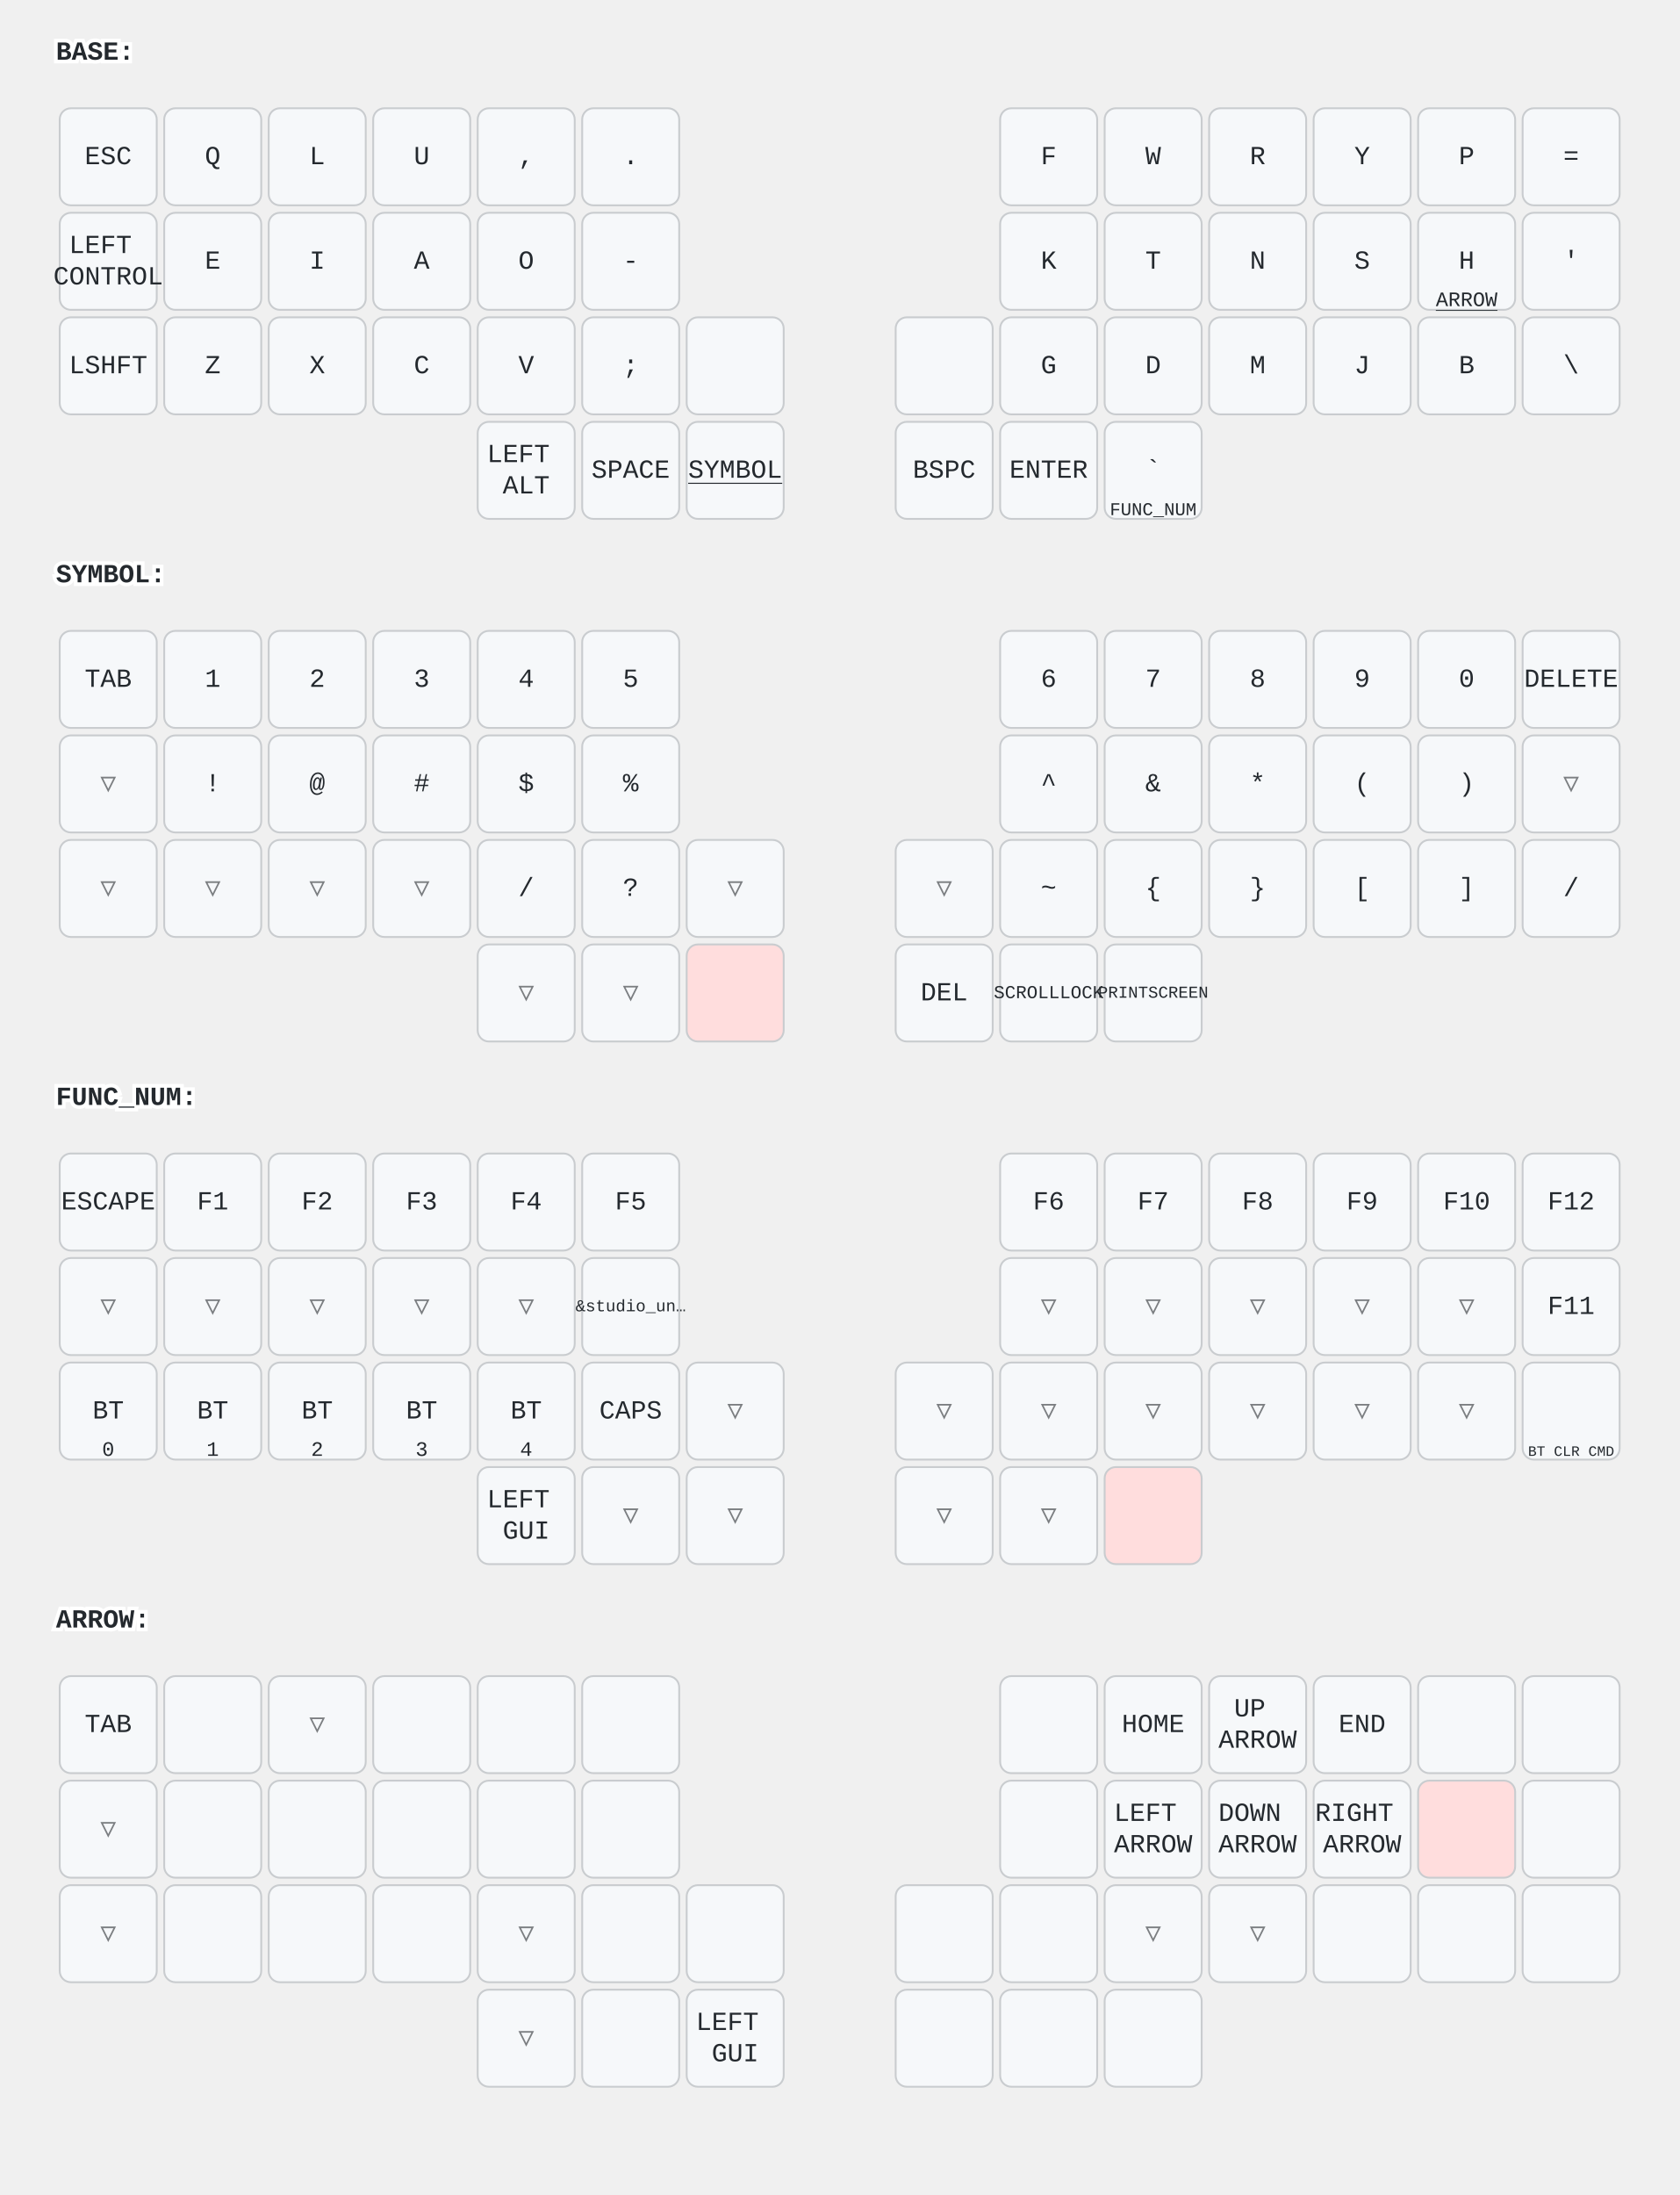
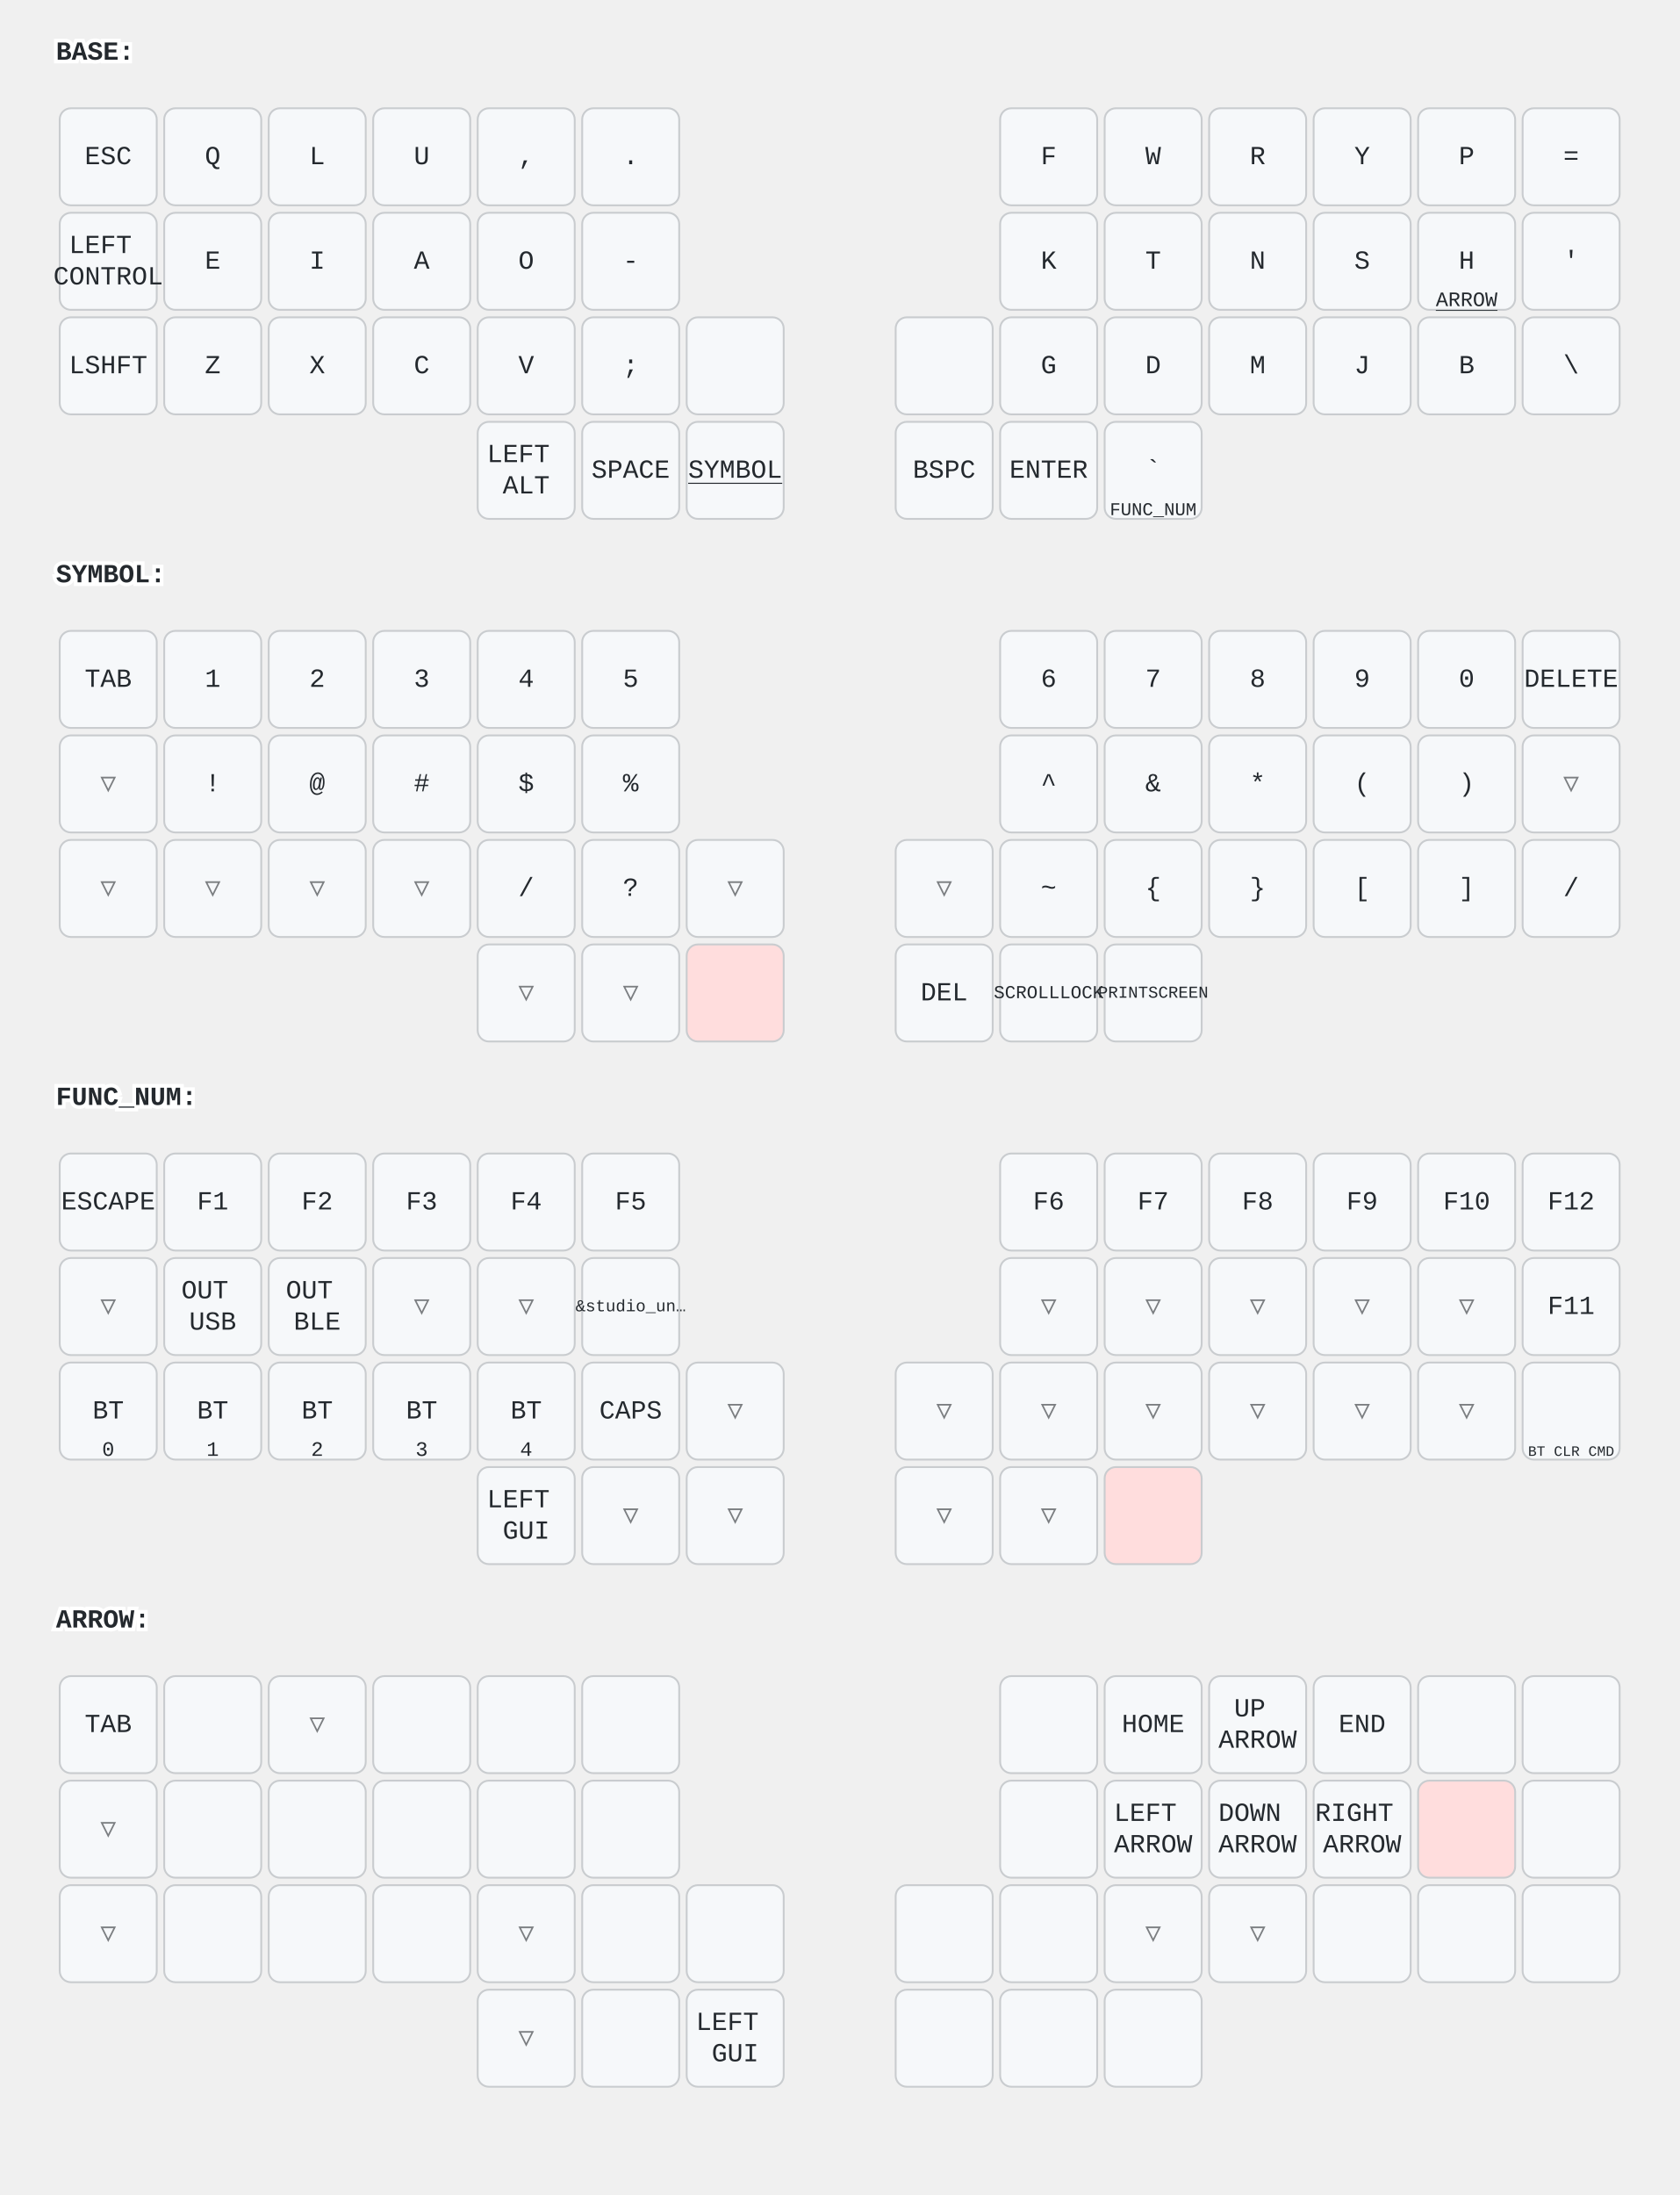
<svg xmlns="http://www.w3.org/2000/svg" width="900" height="1176" viewBox="0 0 900 1176" class="keymap">
  <style>/* inherit to force styles through use tags */
svg path {
    fill: inherit;
}

/* font and background color specifications */
svg.keymap {
    font-family: SFMono-Regular,Consolas,Liberation Mono,Menlo,monospace;
    font-size: 14px;
    font-kerning: normal;
    text-rendering: optimizeLegibility;
    fill: #24292e;
}

/* default key styling */
rect.key {
    fill: #f6f8fa;
}

rect.key, rect.combo {
    stroke: #c9cccf;
    stroke-width: 1;
}

/* default key side styling, only used is draw_key_sides is set */
rect.side {
    filter: brightness(90%);
}

/* color accent for combo boxes */
rect.combo, rect.combo-separate {
    fill: #cdf;
}

/* color accent for held keys */
rect.held, rect.combo.held {
    fill: #fdd;
}

/* color accent for ghost (optional) keys */
rect.ghost, rect.combo.ghost {
    stroke-dasharray: 4, 4;
    stroke-width: 2;
}

text {
    text-anchor: middle;
    dominant-baseline: middle;
}

/* styling for layer labels */
text.label {
    font-weight: bold;
    text-anchor: start;
    stroke: white;
    stroke-width: 4;
    paint-order: stroke;
}

/* styling for optional footer */
text.footer {
    text-anchor: end;
    dominant-baseline: auto;
    stroke: white;
    stroke-width: 4;
    paint-order: stroke;
}

/* styling for combo tap, and key non-tap label text */
text.combo, text.hold, text.shifted, text.left, text.right, text.tl, text.tr, text.bl, text.br {
    font-size: 11px;
}

text.hold, text.bl, text.br {
    text-anchor: middle;
    dominant-baseline: auto;
}

text.shifted, text.tl, text.tr {
    text-anchor: middle;
    dominant-baseline: hanging;
}

text.left, text.tl, text.bl {
    text-anchor: start;
}

text.right, text.tr, text.br {
    text-anchor: end;
}

text.layer-activator {
    text-decoration: underline;
}

/* styling for hold/shifted label text in combo box */
text.combo.hold, text.combo.shifted, text.combo.left, text.combo.right {
    font-size: 8px;
}

/* lighter symbol for transparent keys */
text.trans {
    fill: #7b7e81;
}

/* styling for combo dendrons */
path.combo {
    stroke-width: 1;
    stroke: gray;
    fill: none;
}

/* Start Tabler Icons Cleanup */
/* cannot use height/width with glyphs */
.icon-tabler &gt; path {
    fill: inherit;
    stroke: inherit;
    stroke-width: 2;
}
/* hide tabler's default box */
.icon-tabler &gt; path[stroke="none"][fill="none"] {
    visibility: hidden;
}
/* End Tabler Icons Cleanup */
</style>
  <g transform="translate(30, 0)" class="layer-BASE">
    <text x="0" y="28" class="label" id="BASE">BASE:</text>
    <g transform="translate(0, 56)">
      <g transform="translate(28, 28)" class="key keypos-0">
        <rect rx="6" ry="6" x="-26" y="-26" width="52" height="52" class="key" />
        <text x="0" y="0" class="key tap">ESC</text>
      </g>
      <g transform="translate(84, 28)" class="key keypos-1">
        <rect rx="6" ry="6" x="-26" y="-26" width="52" height="52" class="key" />
        <text x="0" y="0" class="key tap">Q</text>
      </g>
      <g transform="translate(140, 28)" class="key keypos-2">
        <rect rx="6" ry="6" x="-26" y="-26" width="52" height="52" class="key" />
        <text x="0" y="0" class="key tap">L</text>
      </g>
      <g transform="translate(196, 28)" class="key keypos-3">
        <rect rx="6" ry="6" x="-26" y="-26" width="52" height="52" class="key" />
        <text x="0" y="0" class="key tap">U</text>
      </g>
      <g transform="translate(252, 28)" class="key keypos-4">
        <rect rx="6" ry="6" x="-26" y="-26" width="52" height="52" class="key" />
        <text x="0" y="0" class="key tap">,</text>
      </g>
      <g transform="translate(308, 28)" class="key keypos-5">
        <rect rx="6" ry="6" x="-26" y="-26" width="52" height="52" class="key" />
        <text x="0" y="0" class="key tap">.</text>
      </g>
      <g transform="translate(532, 28)" class="key keypos-6">
        <rect rx="6" ry="6" x="-26" y="-26" width="52" height="52" class="key" />
        <text x="0" y="0" class="key tap">F</text>
      </g>
      <g transform="translate(588, 28)" class="key keypos-7">
        <rect rx="6" ry="6" x="-26" y="-26" width="52" height="52" class="key" />
        <text x="0" y="0" class="key tap">W</text>
      </g>
      <g transform="translate(644, 28)" class="key keypos-8">
        <rect rx="6" ry="6" x="-26" y="-26" width="52" height="52" class="key" />
        <text x="0" y="0" class="key tap">R</text>
      </g>
      <g transform="translate(700, 28)" class="key keypos-9">
        <rect rx="6" ry="6" x="-26" y="-26" width="52" height="52" class="key" />
        <text x="0" y="0" class="key tap">Y</text>
      </g>
      <g transform="translate(756, 28)" class="key keypos-10">
        <rect rx="6" ry="6" x="-26" y="-26" width="52" height="52" class="key" />
        <text x="0" y="0" class="key tap">P</text>
      </g>
      <g transform="translate(812, 28)" class="key keypos-11">
        <rect rx="6" ry="6" x="-26" y="-26" width="52" height="52" class="key" />
        <text x="0" y="0" class="key tap">=</text>
      </g>
      <g transform="translate(28, 84)" class="key keypos-12">
        <rect rx="6" ry="6" x="-26" y="-26" width="52" height="52" class="key" />
        <text x="0" y="0" class="key tap">
          <tspan x="0" dy="-0.6em">LEFT</tspan>
          <tspan x="0" dy="1.2em">CONTROL</tspan>
        </text>
      </g>
      <g transform="translate(84, 84)" class="key keypos-13">
        <rect rx="6" ry="6" x="-26" y="-26" width="52" height="52" class="key" />
        <text x="0" y="0" class="key tap">E</text>
      </g>
      <g transform="translate(140, 84)" class="key keypos-14">
        <rect rx="6" ry="6" x="-26" y="-26" width="52" height="52" class="key" />
        <text x="0" y="0" class="key tap">I</text>
      </g>
      <g transform="translate(196, 84)" class="key keypos-15">
        <rect rx="6" ry="6" x="-26" y="-26" width="52" height="52" class="key" />
        <text x="0" y="0" class="key tap">A</text>
      </g>
      <g transform="translate(252, 84)" class="key keypos-16">
        <rect rx="6" ry="6" x="-26" y="-26" width="52" height="52" class="key" />
        <text x="0" y="0" class="key tap">O</text>
      </g>
      <g transform="translate(308, 84)" class="key keypos-17">
        <rect rx="6" ry="6" x="-26" y="-26" width="52" height="52" class="key" />
        <text x="0" y="0" class="key tap">-</text>
      </g>
      <g transform="translate(532, 84)" class="key keypos-18">
        <rect rx="6" ry="6" x="-26" y="-26" width="52" height="52" class="key" />
        <text x="0" y="0" class="key tap">K</text>
      </g>
      <g transform="translate(588, 84)" class="key keypos-19">
        <rect rx="6" ry="6" x="-26" y="-26" width="52" height="52" class="key" />
        <text x="0" y="0" class="key tap">T</text>
      </g>
      <g transform="translate(644, 84)" class="key keypos-20">
        <rect rx="6" ry="6" x="-26" y="-26" width="52" height="52" class="key" />
        <text x="0" y="0" class="key tap">N</text>
      </g>
      <g transform="translate(700, 84)" class="key keypos-21">
        <rect rx="6" ry="6" x="-26" y="-26" width="52" height="52" class="key" />
        <text x="0" y="0" class="key tap">S</text>
      </g>
      <g transform="translate(756, 84)" class="key keypos-22">
        <rect rx="6" ry="6" x="-26" y="-26" width="52" height="52" class="key" />
        <text x="0" y="0" class="key tap">H</text>
        <a href="#ARROW">
          <text x="0" y="24" class="key hold layer-activator">ARROW</text>
        </a>
      </g>
      <g transform="translate(812, 84)" class="key keypos-23">
        <rect rx="6" ry="6" x="-26" y="-26" width="52" height="52" class="key" />
        <text x="0" y="0" class="key tap">'</text>
      </g>
      <g transform="translate(28, 140)" class="key keypos-24">
        <rect rx="6" ry="6" x="-26" y="-26" width="52" height="52" class="key" />
        <text x="0" y="0" class="key tap">LSHFT</text>
      </g>
      <g transform="translate(84, 140)" class="key keypos-25">
        <rect rx="6" ry="6" x="-26" y="-26" width="52" height="52" class="key" />
        <text x="0" y="0" class="key tap">Z</text>
      </g>
      <g transform="translate(140, 140)" class="key keypos-26">
        <rect rx="6" ry="6" x="-26" y="-26" width="52" height="52" class="key" />
        <text x="0" y="0" class="key tap">X</text>
      </g>
      <g transform="translate(196, 140)" class="key keypos-27">
        <rect rx="6" ry="6" x="-26" y="-26" width="52" height="52" class="key" />
        <text x="0" y="0" class="key tap">C</text>
      </g>
      <g transform="translate(252, 140)" class="key keypos-28">
        <rect rx="6" ry="6" x="-26" y="-26" width="52" height="52" class="key" />
        <text x="0" y="0" class="key tap">V</text>
      </g>
      <g transform="translate(308, 140)" class="key keypos-29">
        <rect rx="6" ry="6" x="-26" y="-26" width="52" height="52" class="key" />
        <text x="0" y="0" class="key tap">;</text>
      </g>
      <g transform="translate(364, 140)" class="key keypos-30">
        <rect rx="6" ry="6" x="-26" y="-26" width="52" height="52" class="key" />
      </g>
      <g transform="translate(476, 140)" class="key keypos-31">
        <rect rx="6" ry="6" x="-26" y="-26" width="52" height="52" class="key" />
      </g>
      <g transform="translate(532, 140)" class="key keypos-32">
        <rect rx="6" ry="6" x="-26" y="-26" width="52" height="52" class="key" />
        <text x="0" y="0" class="key tap">G</text>
      </g>
      <g transform="translate(588, 140)" class="key keypos-33">
        <rect rx="6" ry="6" x="-26" y="-26" width="52" height="52" class="key" />
        <text x="0" y="0" class="key tap">D</text>
      </g>
      <g transform="translate(644, 140)" class="key keypos-34">
        <rect rx="6" ry="6" x="-26" y="-26" width="52" height="52" class="key" />
        <text x="0" y="0" class="key tap">M</text>
      </g>
      <g transform="translate(700, 140)" class="key keypos-35">
        <rect rx="6" ry="6" x="-26" y="-26" width="52" height="52" class="key" />
        <text x="0" y="0" class="key tap">J</text>
      </g>
      <g transform="translate(756, 140)" class="key keypos-36">
        <rect rx="6" ry="6" x="-26" y="-26" width="52" height="52" class="key" />
        <text x="0" y="0" class="key tap">B</text>
      </g>
      <g transform="translate(812, 140)" class="key keypos-37">
        <rect rx="6" ry="6" x="-26" y="-26" width="52" height="52" class="key" />
        <text x="0" y="0" class="key tap">\</text>
      </g>
      <g transform="translate(252, 196)" class="key keypos-38">
        <rect rx="6" ry="6" x="-26" y="-26" width="52" height="52" class="key" />
        <text x="0" y="0" class="key tap">
          <tspan x="0" dy="-0.6em">LEFT</tspan>
          <tspan x="0" dy="1.2em">ALT</tspan>
        </text>
      </g>
      <g transform="translate(308, 196)" class="key keypos-39">
        <rect rx="6" ry="6" x="-26" y="-26" width="52" height="52" class="key" />
        <text x="0" y="0" class="key tap">SPACE</text>
      </g>
      <g transform="translate(364, 196)" class="key keypos-40">
        <rect rx="6" ry="6" x="-26" y="-26" width="52" height="52" class="key" />
        <a href="#SYMBOL">
          <text x="0" y="0" class="key tap layer-activator">SYMBOL</text>
        </a>
      </g>
      <g transform="translate(476, 196)" class="key keypos-41">
        <rect rx="6" ry="6" x="-26" y="-26" width="52" height="52" class="key" />
        <text x="0" y="0" class="key tap">BSPC</text>
      </g>
      <g transform="translate(532, 196)" class="key keypos-42">
        <rect rx="6" ry="6" x="-26" y="-26" width="52" height="52" class="key" />
        <text x="0" y="0" class="key tap">ENTER</text>
      </g>
      <g transform="translate(588, 196)" class="key keypos-43">
        <rect rx="6" ry="6" x="-26" y="-26" width="52" height="52" class="key" />
        <text x="0" y="0" class="key tap">`</text>
        <a href="#FUNC_NUM">
          <text x="0" y="24" class="key hold layer-activator">
            <tspan style="font-size: 88%">FUNC_NUM</tspan>
          </text>
        </a>
      </g>
    </g>
  </g>
  <g transform="translate(30, 280)" class="layer-SYMBOL">
    <text x="0" y="28" class="label" id="SYMBOL">SYMBOL:</text>
    <g transform="translate(0, 56)">
      <g transform="translate(28, 28)" class="key keypos-0">
        <rect rx="6" ry="6" x="-26" y="-26" width="52" height="52" class="key" />
        <text x="0" y="0" class="key tap">TAB</text>
      </g>
      <g transform="translate(84, 28)" class="key keypos-1">
        <rect rx="6" ry="6" x="-26" y="-26" width="52" height="52" class="key" />
        <text x="0" y="0" class="key tap">1</text>
      </g>
      <g transform="translate(140, 28)" class="key keypos-2">
        <rect rx="6" ry="6" x="-26" y="-26" width="52" height="52" class="key" />
        <text x="0" y="0" class="key tap">2</text>
      </g>
      <g transform="translate(196, 28)" class="key keypos-3">
        <rect rx="6" ry="6" x="-26" y="-26" width="52" height="52" class="key" />
        <text x="0" y="0" class="key tap">3</text>
      </g>
      <g transform="translate(252, 28)" class="key keypos-4">
        <rect rx="6" ry="6" x="-26" y="-26" width="52" height="52" class="key" />
        <text x="0" y="0" class="key tap">4</text>
      </g>
      <g transform="translate(308, 28)" class="key keypos-5">
        <rect rx="6" ry="6" x="-26" y="-26" width="52" height="52" class="key" />
        <text x="0" y="0" class="key tap">5</text>
      </g>
      <g transform="translate(532, 28)" class="key keypos-6">
        <rect rx="6" ry="6" x="-26" y="-26" width="52" height="52" class="key" />
        <text x="0" y="0" class="key tap">6</text>
      </g>
      <g transform="translate(588, 28)" class="key keypos-7">
        <rect rx="6" ry="6" x="-26" y="-26" width="52" height="52" class="key" />
        <text x="0" y="0" class="key tap">7</text>
      </g>
      <g transform="translate(644, 28)" class="key keypos-8">
        <rect rx="6" ry="6" x="-26" y="-26" width="52" height="52" class="key" />
        <text x="0" y="0" class="key tap">8</text>
      </g>
      <g transform="translate(700, 28)" class="key keypos-9">
        <rect rx="6" ry="6" x="-26" y="-26" width="52" height="52" class="key" />
        <text x="0" y="0" class="key tap">9</text>
      </g>
      <g transform="translate(756, 28)" class="key keypos-10">
        <rect rx="6" ry="6" x="-26" y="-26" width="52" height="52" class="key" />
        <text x="0" y="0" class="key tap">0</text>
      </g>
      <g transform="translate(812, 28)" class="key keypos-11">
        <rect rx="6" ry="6" x="-26" y="-26" width="52" height="52" class="key" />
        <text x="0" y="0" class="key tap">DELETE</text>
      </g>
      <g transform="translate(28, 84)" class="key trans keypos-12">
        <rect rx="6" ry="6" x="-26" y="-26" width="52" height="52" class="key trans" />
        <text x="0" y="0" class="key trans tap">▽</text>
      </g>
      <g transform="translate(84, 84)" class="key keypos-13">
        <rect rx="6" ry="6" x="-26" y="-26" width="52" height="52" class="key" />
        <text x="0" y="0" class="key tap">!</text>
      </g>
      <g transform="translate(140, 84)" class="key keypos-14">
        <rect rx="6" ry="6" x="-26" y="-26" width="52" height="52" class="key" />
        <text x="0" y="0" class="key tap">@</text>
      </g>
      <g transform="translate(196, 84)" class="key keypos-15">
        <rect rx="6" ry="6" x="-26" y="-26" width="52" height="52" class="key" />
        <text x="0" y="0" class="key tap">#</text>
      </g>
      <g transform="translate(252, 84)" class="key keypos-16">
        <rect rx="6" ry="6" x="-26" y="-26" width="52" height="52" class="key" />
        <text x="0" y="0" class="key tap">$</text>
      </g>
      <g transform="translate(308, 84)" class="key keypos-17">
        <rect rx="6" ry="6" x="-26" y="-26" width="52" height="52" class="key" />
        <text x="0" y="0" class="key tap">%</text>
      </g>
      <g transform="translate(532, 84)" class="key keypos-18">
        <rect rx="6" ry="6" x="-26" y="-26" width="52" height="52" class="key" />
        <text x="0" y="0" class="key tap">^</text>
      </g>
      <g transform="translate(588, 84)" class="key keypos-19">
        <rect rx="6" ry="6" x="-26" y="-26" width="52" height="52" class="key" />
        <text x="0" y="0" class="key tap">&amp;</text>
      </g>
      <g transform="translate(644, 84)" class="key keypos-20">
        <rect rx="6" ry="6" x="-26" y="-26" width="52" height="52" class="key" />
        <text x="0" y="0" class="key tap">*</text>
      </g>
      <g transform="translate(700, 84)" class="key keypos-21">
        <rect rx="6" ry="6" x="-26" y="-26" width="52" height="52" class="key" />
        <text x="0" y="0" class="key tap">(</text>
      </g>
      <g transform="translate(756, 84)" class="key keypos-22">
        <rect rx="6" ry="6" x="-26" y="-26" width="52" height="52" class="key" />
        <text x="0" y="0" class="key tap">)</text>
      </g>
      <g transform="translate(812, 84)" class="key trans keypos-23">
        <rect rx="6" ry="6" x="-26" y="-26" width="52" height="52" class="key trans" />
        <text x="0" y="0" class="key trans tap">▽</text>
      </g>
      <g transform="translate(28, 140)" class="key trans keypos-24">
        <rect rx="6" ry="6" x="-26" y="-26" width="52" height="52" class="key trans" />
        <text x="0" y="0" class="key trans tap">▽</text>
      </g>
      <g transform="translate(84, 140)" class="key trans keypos-25">
        <rect rx="6" ry="6" x="-26" y="-26" width="52" height="52" class="key trans" />
        <text x="0" y="0" class="key trans tap">▽</text>
      </g>
      <g transform="translate(140, 140)" class="key trans keypos-26">
        <rect rx="6" ry="6" x="-26" y="-26" width="52" height="52" class="key trans" />
        <text x="0" y="0" class="key trans tap">▽</text>
      </g>
      <g transform="translate(196, 140)" class="key trans keypos-27">
        <rect rx="6" ry="6" x="-26" y="-26" width="52" height="52" class="key trans" />
        <text x="0" y="0" class="key trans tap">▽</text>
      </g>
      <g transform="translate(252, 140)" class="key keypos-28">
        <rect rx="6" ry="6" x="-26" y="-26" width="52" height="52" class="key" />
        <text x="0" y="0" class="key tap">/</text>
      </g>
      <g transform="translate(308, 140)" class="key keypos-29">
        <rect rx="6" ry="6" x="-26" y="-26" width="52" height="52" class="key" />
        <text x="0" y="0" class="key tap">?</text>
      </g>
      <g transform="translate(364, 140)" class="key trans keypos-30">
        <rect rx="6" ry="6" x="-26" y="-26" width="52" height="52" class="key trans" />
        <text x="0" y="0" class="key trans tap">▽</text>
      </g>
      <g transform="translate(476, 140)" class="key trans keypos-31">
        <rect rx="6" ry="6" x="-26" y="-26" width="52" height="52" class="key trans" />
        <text x="0" y="0" class="key trans tap">▽</text>
      </g>
      <g transform="translate(532, 140)" class="key keypos-32">
        <rect rx="6" ry="6" x="-26" y="-26" width="52" height="52" class="key" />
        <text x="0" y="0" class="key tap">~</text>
      </g>
      <g transform="translate(588, 140)" class="key keypos-33">
        <rect rx="6" ry="6" x="-26" y="-26" width="52" height="52" class="key" />
        <text x="0" y="0" class="key tap">{</text>
      </g>
      <g transform="translate(644, 140)" class="key keypos-34">
        <rect rx="6" ry="6" x="-26" y="-26" width="52" height="52" class="key" />
        <text x="0" y="0" class="key tap">}</text>
      </g>
      <g transform="translate(700, 140)" class="key keypos-35">
        <rect rx="6" ry="6" x="-26" y="-26" width="52" height="52" class="key" />
        <text x="0" y="0" class="key tap">[</text>
      </g>
      <g transform="translate(756, 140)" class="key keypos-36">
        <rect rx="6" ry="6" x="-26" y="-26" width="52" height="52" class="key" />
        <text x="0" y="0" class="key tap">]</text>
      </g>
      <g transform="translate(812, 140)" class="key keypos-37">
        <rect rx="6" ry="6" x="-26" y="-26" width="52" height="52" class="key" />
        <text x="0" y="0" class="key tap">/</text>
      </g>
      <g transform="translate(252, 196)" class="key trans keypos-38">
        <rect rx="6" ry="6" x="-26" y="-26" width="52" height="52" class="key trans" />
        <text x="0" y="0" class="key trans tap">▽</text>
      </g>
      <g transform="translate(308, 196)" class="key trans keypos-39">
        <rect rx="6" ry="6" x="-26" y="-26" width="52" height="52" class="key trans" />
        <text x="0" y="0" class="key trans tap">▽</text>
      </g>
      <g transform="translate(364, 196)" class="key held keypos-40">
        <rect rx="6" ry="6" x="-26" y="-26" width="52" height="52" class="key held" />
      </g>
      <g transform="translate(476, 196)" class="key keypos-41">
        <rect rx="6" ry="6" x="-26" y="-26" width="52" height="52" class="key" />
        <text x="0" y="0" class="key tap">DEL</text>
      </g>
      <g transform="translate(532, 196)" class="key keypos-42">
        <rect rx="6" ry="6" x="-26" y="-26" width="52" height="52" class="key" />
        <text x="0" y="0" class="key tap">
          <tspan style="font-size: 70%">SCROLLLOCK</tspan>
        </text>
      </g>
      <g transform="translate(588, 196)" class="key keypos-43">
        <rect rx="6" ry="6" x="-26" y="-26" width="52" height="52" class="key" />
        <text x="0" y="0" class="key tap">
          <tspan style="font-size: 64%">PRINTSCREEN</tspan>
        </text>
      </g>
    </g>
  </g>
  <g transform="translate(30, 560)" class="layer-FUNC_NUM">
    <text x="0" y="28" class="label" id="FUNC_NUM">FUNC_NUM:</text>
    <g transform="translate(0, 56)">
      <g transform="translate(28, 28)" class="key keypos-0">
        <rect rx="6" ry="6" x="-26" y="-26" width="52" height="52" class="key" />
        <text x="0" y="0" class="key tap">ESCAPE</text>
      </g>
      <g transform="translate(84, 28)" class="key keypos-1">
        <rect rx="6" ry="6" x="-26" y="-26" width="52" height="52" class="key" />
        <text x="0" y="0" class="key tap">F1</text>
      </g>
      <g transform="translate(140, 28)" class="key keypos-2">
        <rect rx="6" ry="6" x="-26" y="-26" width="52" height="52" class="key" />
        <text x="0" y="0" class="key tap">F2</text>
      </g>
      <g transform="translate(196, 28)" class="key keypos-3">
        <rect rx="6" ry="6" x="-26" y="-26" width="52" height="52" class="key" />
        <text x="0" y="0" class="key tap">F3</text>
      </g>
      <g transform="translate(252, 28)" class="key keypos-4">
        <rect rx="6" ry="6" x="-26" y="-26" width="52" height="52" class="key" />
        <text x="0" y="0" class="key tap">F4</text>
      </g>
      <g transform="translate(308, 28)" class="key keypos-5">
        <rect rx="6" ry="6" x="-26" y="-26" width="52" height="52" class="key" />
        <text x="0" y="0" class="key tap">F5</text>
      </g>
      <g transform="translate(532, 28)" class="key keypos-6">
        <rect rx="6" ry="6" x="-26" y="-26" width="52" height="52" class="key" />
        <text x="0" y="0" class="key tap">F6</text>
      </g>
      <g transform="translate(588, 28)" class="key keypos-7">
        <rect rx="6" ry="6" x="-26" y="-26" width="52" height="52" class="key" />
        <text x="0" y="0" class="key tap">F7</text>
      </g>
      <g transform="translate(644, 28)" class="key keypos-8">
        <rect rx="6" ry="6" x="-26" y="-26" width="52" height="52" class="key" />
        <text x="0" y="0" class="key tap">F8</text>
      </g>
      <g transform="translate(700, 28)" class="key keypos-9">
        <rect rx="6" ry="6" x="-26" y="-26" width="52" height="52" class="key" />
        <text x="0" y="0" class="key tap">F9</text>
      </g>
      <g transform="translate(756, 28)" class="key keypos-10">
        <rect rx="6" ry="6" x="-26" y="-26" width="52" height="52" class="key" />
        <text x="0" y="0" class="key tap">F10</text>
      </g>
      <g transform="translate(812, 28)" class="key keypos-11">
        <rect rx="6" ry="6" x="-26" y="-26" width="52" height="52" class="key" />
        <text x="0" y="0" class="key tap">F12</text>
      </g>
      <g transform="translate(28, 84)" class="key trans keypos-12">
        <rect rx="6" ry="6" x="-26" y="-26" width="52" height="52" class="key trans" />
        <text x="0" y="0" class="key trans tap">▽</text>
      </g>
-       <g transform="translate(84, 84)" class="key trans keypos-13">
-         <rect rx="6" ry="6" x="-26" y="-26" width="52" height="52" class="key trans" />
-         <text x="0" y="0" class="key trans tap">▽</text>
-       </g>
-       <g transform="translate(140, 84)" class="key trans keypos-14">
-         <rect rx="6" ry="6" x="-26" y="-26" width="52" height="52" class="key trans" />
-         <text x="0" y="0" class="key trans tap">▽</text>
+       <g transform="translate(84, 84)" class="key keypos-13">
+         <rect rx="6" ry="6" x="-26" y="-26" width="52" height="52" class="key" />
+         <text x="0" y="0" class="key tap">
+           <tspan x="0" dy="-0.6em">OUT</tspan>
+           <tspan x="0" dy="1.2em">USB</tspan>
+         </text>
+       </g>
+       <g transform="translate(140, 84)" class="key keypos-14">
+         <rect rx="6" ry="6" x="-26" y="-26" width="52" height="52" class="key" />
+         <text x="0" y="0" class="key tap">
+           <tspan x="0" dy="-0.6em">OUT</tspan>
+           <tspan x="0" dy="1.2em">BLE</tspan>
+         </text>
      </g>
      <g transform="translate(196, 84)" class="key trans keypos-15">
        <rect rx="6" ry="6" x="-26" y="-26" width="52" height="52" class="key trans" />
        <text x="0" y="0" class="key trans tap">▽</text>
      </g>
      <g transform="translate(252, 84)" class="key trans keypos-16">
        <rect rx="6" ry="6" x="-26" y="-26" width="52" height="52" class="key trans" />
        <text x="0" y="0" class="key trans tap">▽</text>
      </g>
      <g transform="translate(308, 84)" class="key keypos-17">
        <rect rx="6" ry="6" x="-26" y="-26" width="52" height="52" class="key" />
        <text x="0" y="0" class="key tap">
          <tspan style="font-size: 64%">&amp;studio_un…</tspan>
        </text>
      </g>
      <g transform="translate(532, 84)" class="key trans keypos-18">
        <rect rx="6" ry="6" x="-26" y="-26" width="52" height="52" class="key trans" />
        <text x="0" y="0" class="key trans tap">▽</text>
      </g>
      <g transform="translate(588, 84)" class="key trans keypos-19">
        <rect rx="6" ry="6" x="-26" y="-26" width="52" height="52" class="key trans" />
        <text x="0" y="0" class="key trans tap">▽</text>
      </g>
      <g transform="translate(644, 84)" class="key trans keypos-20">
        <rect rx="6" ry="6" x="-26" y="-26" width="52" height="52" class="key trans" />
        <text x="0" y="0" class="key trans tap">▽</text>
      </g>
      <g transform="translate(700, 84)" class="key trans keypos-21">
        <rect rx="6" ry="6" x="-26" y="-26" width="52" height="52" class="key trans" />
        <text x="0" y="0" class="key trans tap">▽</text>
      </g>
      <g transform="translate(756, 84)" class="key trans keypos-22">
        <rect rx="6" ry="6" x="-26" y="-26" width="52" height="52" class="key trans" />
        <text x="0" y="0" class="key trans tap">▽</text>
      </g>
      <g transform="translate(812, 84)" class="key keypos-23">
        <rect rx="6" ry="6" x="-26" y="-26" width="52" height="52" class="key" />
        <text x="0" y="0" class="key tap">F11</text>
      </g>
      <g transform="translate(28, 140)" class="key keypos-24">
        <rect rx="6" ry="6" x="-26" y="-26" width="52" height="52" class="key" />
        <text x="0" y="0" class="key tap">BT</text>
        <text x="0" y="24" class="key hold">0</text>
      </g>
      <g transform="translate(84, 140)" class="key keypos-25">
        <rect rx="6" ry="6" x="-26" y="-26" width="52" height="52" class="key" />
        <text x="0" y="0" class="key tap">BT</text>
        <text x="0" y="24" class="key hold">1</text>
      </g>
      <g transform="translate(140, 140)" class="key keypos-26">
        <rect rx="6" ry="6" x="-26" y="-26" width="52" height="52" class="key" />
        <text x="0" y="0" class="key tap">BT</text>
        <text x="0" y="24" class="key hold">2</text>
      </g>
      <g transform="translate(196, 140)" class="key keypos-27">
        <rect rx="6" ry="6" x="-26" y="-26" width="52" height="52" class="key" />
        <text x="0" y="0" class="key tap">BT</text>
        <text x="0" y="24" class="key hold">3</text>
      </g>
      <g transform="translate(252, 140)" class="key keypos-28">
        <rect rx="6" ry="6" x="-26" y="-26" width="52" height="52" class="key" />
        <text x="0" y="0" class="key tap">BT</text>
        <text x="0" y="24" class="key hold">4</text>
      </g>
      <g transform="translate(308, 140)" class="key keypos-29">
        <rect rx="6" ry="6" x="-26" y="-26" width="52" height="52" class="key" />
        <text x="0" y="0" class="key tap">CAPS</text>
      </g>
      <g transform="translate(364, 140)" class="key trans keypos-30">
        <rect rx="6" ry="6" x="-26" y="-26" width="52" height="52" class="key trans" />
        <text x="0" y="0" class="key trans tap">▽</text>
      </g>
      <g transform="translate(476, 140)" class="key trans keypos-31">
        <rect rx="6" ry="6" x="-26" y="-26" width="52" height="52" class="key trans" />
        <text x="0" y="0" class="key trans tap">▽</text>
      </g>
      <g transform="translate(532, 140)" class="key trans keypos-32">
        <rect rx="6" ry="6" x="-26" y="-26" width="52" height="52" class="key trans" />
        <text x="0" y="0" class="key trans tap">▽</text>
      </g>
      <g transform="translate(588, 140)" class="key trans keypos-33">
        <rect rx="6" ry="6" x="-26" y="-26" width="52" height="52" class="key trans" />
        <text x="0" y="0" class="key trans tap">▽</text>
      </g>
      <g transform="translate(644, 140)" class="key trans keypos-34">
        <rect rx="6" ry="6" x="-26" y="-26" width="52" height="52" class="key trans" />
        <text x="0" y="0" class="key trans tap">▽</text>
      </g>
      <g transform="translate(700, 140)" class="key trans keypos-35">
        <rect rx="6" ry="6" x="-26" y="-26" width="52" height="52" class="key trans" />
        <text x="0" y="0" class="key trans tap">▽</text>
      </g>
      <g transform="translate(756, 140)" class="key trans keypos-36">
        <rect rx="6" ry="6" x="-26" y="-26" width="52" height="52" class="key trans" />
        <text x="0" y="0" class="key trans tap">▽</text>
      </g>
      <g transform="translate(812, 140)" class="key keypos-37">
        <rect rx="6" ry="6" x="-26" y="-26" width="52" height="52" class="key" />
        <text x="0" y="24" class="key hold">
          <tspan style="font-size: 70%">BT CLR CMD</tspan>
        </text>
      </g>
      <g transform="translate(252, 196)" class="key keypos-38">
        <rect rx="6" ry="6" x="-26" y="-26" width="52" height="52" class="key" />
        <text x="0" y="0" class="key tap">
          <tspan x="0" dy="-0.6em">LEFT</tspan>
          <tspan x="0" dy="1.2em">GUI</tspan>
        </text>
      </g>
      <g transform="translate(308, 196)" class="key trans keypos-39">
        <rect rx="6" ry="6" x="-26" y="-26" width="52" height="52" class="key trans" />
        <text x="0" y="0" class="key trans tap">▽</text>
      </g>
      <g transform="translate(364, 196)" class="key trans keypos-40">
        <rect rx="6" ry="6" x="-26" y="-26" width="52" height="52" class="key trans" />
        <text x="0" y="0" class="key trans tap">▽</text>
      </g>
      <g transform="translate(476, 196)" class="key trans keypos-41">
        <rect rx="6" ry="6" x="-26" y="-26" width="52" height="52" class="key trans" />
        <text x="0" y="0" class="key trans tap">▽</text>
      </g>
      <g transform="translate(532, 196)" class="key trans keypos-42">
        <rect rx="6" ry="6" x="-26" y="-26" width="52" height="52" class="key trans" />
        <text x="0" y="0" class="key trans tap">▽</text>
      </g>
      <g transform="translate(588, 196)" class="key held keypos-43">
        <rect rx="6" ry="6" x="-26" y="-26" width="52" height="52" class="key held" />
      </g>
    </g>
  </g>
  <g transform="translate(30, 840)" class="layer-ARROW">
    <text x="0" y="28" class="label" id="ARROW">ARROW:</text>
    <g transform="translate(0, 56)">
      <g transform="translate(28, 28)" class="key keypos-0">
        <rect rx="6" ry="6" x="-26" y="-26" width="52" height="52" class="key" />
        <text x="0" y="0" class="key tap">TAB</text>
      </g>
      <g transform="translate(84, 28)" class="key keypos-1">
        <rect rx="6" ry="6" x="-26" y="-26" width="52" height="52" class="key" />
      </g>
      <g transform="translate(140, 28)" class="key trans keypos-2">
        <rect rx="6" ry="6" x="-26" y="-26" width="52" height="52" class="key trans" />
        <text x="0" y="0" class="key trans tap">▽</text>
      </g>
      <g transform="translate(196, 28)" class="key keypos-3">
        <rect rx="6" ry="6" x="-26" y="-26" width="52" height="52" class="key" />
      </g>
      <g transform="translate(252, 28)" class="key keypos-4">
        <rect rx="6" ry="6" x="-26" y="-26" width="52" height="52" class="key" />
      </g>
      <g transform="translate(308, 28)" class="key keypos-5">
        <rect rx="6" ry="6" x="-26" y="-26" width="52" height="52" class="key" />
      </g>
      <g transform="translate(532, 28)" class="key keypos-6">
        <rect rx="6" ry="6" x="-26" y="-26" width="52" height="52" class="key" />
      </g>
      <g transform="translate(588, 28)" class="key keypos-7">
        <rect rx="6" ry="6" x="-26" y="-26" width="52" height="52" class="key" />
        <text x="0" y="0" class="key tap">HOME</text>
      </g>
      <g transform="translate(644, 28)" class="key keypos-8">
        <rect rx="6" ry="6" x="-26" y="-26" width="52" height="52" class="key" />
        <text x="0" y="0" class="key tap">
          <tspan x="0" dy="-0.6em">UP</tspan>
          <tspan x="0" dy="1.2em">ARROW</tspan>
        </text>
      </g>
      <g transform="translate(700, 28)" class="key keypos-9">
        <rect rx="6" ry="6" x="-26" y="-26" width="52" height="52" class="key" />
        <text x="0" y="0" class="key tap">END</text>
      </g>
      <g transform="translate(756, 28)" class="key keypos-10">
        <rect rx="6" ry="6" x="-26" y="-26" width="52" height="52" class="key" />
      </g>
      <g transform="translate(812, 28)" class="key keypos-11">
        <rect rx="6" ry="6" x="-26" y="-26" width="52" height="52" class="key" />
      </g>
      <g transform="translate(28, 84)" class="key trans keypos-12">
        <rect rx="6" ry="6" x="-26" y="-26" width="52" height="52" class="key trans" />
        <text x="0" y="0" class="key trans tap">▽</text>
      </g>
      <g transform="translate(84, 84)" class="key keypos-13">
        <rect rx="6" ry="6" x="-26" y="-26" width="52" height="52" class="key" />
      </g>
      <g transform="translate(140, 84)" class="key keypos-14">
        <rect rx="6" ry="6" x="-26" y="-26" width="52" height="52" class="key" />
      </g>
      <g transform="translate(196, 84)" class="key keypos-15">
        <rect rx="6" ry="6" x="-26" y="-26" width="52" height="52" class="key" />
      </g>
      <g transform="translate(252, 84)" class="key keypos-16">
        <rect rx="6" ry="6" x="-26" y="-26" width="52" height="52" class="key" />
      </g>
      <g transform="translate(308, 84)" class="key keypos-17">
        <rect rx="6" ry="6" x="-26" y="-26" width="52" height="52" class="key" />
      </g>
      <g transform="translate(532, 84)" class="key keypos-18">
        <rect rx="6" ry="6" x="-26" y="-26" width="52" height="52" class="key" />
      </g>
      <g transform="translate(588, 84)" class="key keypos-19">
        <rect rx="6" ry="6" x="-26" y="-26" width="52" height="52" class="key" />
        <text x="0" y="0" class="key tap">
          <tspan x="0" dy="-0.6em">LEFT</tspan>
          <tspan x="0" dy="1.2em">ARROW</tspan>
        </text>
      </g>
      <g transform="translate(644, 84)" class="key keypos-20">
        <rect rx="6" ry="6" x="-26" y="-26" width="52" height="52" class="key" />
        <text x="0" y="0" class="key tap">
          <tspan x="0" dy="-0.6em">DOWN</tspan>
          <tspan x="0" dy="1.2em">ARROW</tspan>
        </text>
      </g>
      <g transform="translate(700, 84)" class="key keypos-21">
        <rect rx="6" ry="6" x="-26" y="-26" width="52" height="52" class="key" />
        <text x="0" y="0" class="key tap">
          <tspan x="0" dy="-0.6em">RIGHT</tspan>
          <tspan x="0" dy="1.2em">ARROW</tspan>
        </text>
      </g>
      <g transform="translate(756, 84)" class="key held keypos-22">
        <rect rx="6" ry="6" x="-26" y="-26" width="52" height="52" class="key held" />
      </g>
      <g transform="translate(812, 84)" class="key keypos-23">
        <rect rx="6" ry="6" x="-26" y="-26" width="52" height="52" class="key" />
      </g>
      <g transform="translate(28, 140)" class="key trans keypos-24">
        <rect rx="6" ry="6" x="-26" y="-26" width="52" height="52" class="key trans" />
        <text x="0" y="0" class="key trans tap">▽</text>
      </g>
      <g transform="translate(84, 140)" class="key keypos-25">
        <rect rx="6" ry="6" x="-26" y="-26" width="52" height="52" class="key" />
      </g>
      <g transform="translate(140, 140)" class="key keypos-26">
        <rect rx="6" ry="6" x="-26" y="-26" width="52" height="52" class="key" />
      </g>
      <g transform="translate(196, 140)" class="key keypos-27">
        <rect rx="6" ry="6" x="-26" y="-26" width="52" height="52" class="key" />
      </g>
      <g transform="translate(252, 140)" class="key trans keypos-28">
        <rect rx="6" ry="6" x="-26" y="-26" width="52" height="52" class="key trans" />
        <text x="0" y="0" class="key trans tap">▽</text>
      </g>
      <g transform="translate(308, 140)" class="key keypos-29">
        <rect rx="6" ry="6" x="-26" y="-26" width="52" height="52" class="key" />
      </g>
      <g transform="translate(364, 140)" class="key keypos-30">
        <rect rx="6" ry="6" x="-26" y="-26" width="52" height="52" class="key" />
      </g>
      <g transform="translate(476, 140)" class="key keypos-31">
        <rect rx="6" ry="6" x="-26" y="-26" width="52" height="52" class="key" />
      </g>
      <g transform="translate(532, 140)" class="key keypos-32">
        <rect rx="6" ry="6" x="-26" y="-26" width="52" height="52" class="key" />
      </g>
      <g transform="translate(588, 140)" class="key trans keypos-33">
        <rect rx="6" ry="6" x="-26" y="-26" width="52" height="52" class="key trans" />
        <text x="0" y="0" class="key trans tap">▽</text>
      </g>
      <g transform="translate(644, 140)" class="key trans keypos-34">
        <rect rx="6" ry="6" x="-26" y="-26" width="52" height="52" class="key trans" />
        <text x="0" y="0" class="key trans tap">▽</text>
      </g>
      <g transform="translate(700, 140)" class="key keypos-35">
        <rect rx="6" ry="6" x="-26" y="-26" width="52" height="52" class="key" />
      </g>
      <g transform="translate(756, 140)" class="key keypos-36">
        <rect rx="6" ry="6" x="-26" y="-26" width="52" height="52" class="key" />
      </g>
      <g transform="translate(812, 140)" class="key keypos-37">
        <rect rx="6" ry="6" x="-26" y="-26" width="52" height="52" class="key" />
      </g>
      <g transform="translate(252, 196)" class="key trans keypos-38">
        <rect rx="6" ry="6" x="-26" y="-26" width="52" height="52" class="key trans" />
        <text x="0" y="0" class="key trans tap">▽</text>
      </g>
      <g transform="translate(308, 196)" class="key keypos-39">
        <rect rx="6" ry="6" x="-26" y="-26" width="52" height="52" class="key" />
      </g>
      <g transform="translate(364, 196)" class="key keypos-40">
        <rect rx="6" ry="6" x="-26" y="-26" width="52" height="52" class="key" />
        <text x="0" y="0" class="key tap">
          <tspan x="0" dy="-0.6em">LEFT</tspan>
          <tspan x="0" dy="1.2em">GUI</tspan>
        </text>
      </g>
      <g transform="translate(476, 196)" class="key keypos-41">
        <rect rx="6" ry="6" x="-26" y="-26" width="52" height="52" class="key" />
      </g>
      <g transform="translate(532, 196)" class="key keypos-42">
        <rect rx="6" ry="6" x="-26" y="-26" width="52" height="52" class="key" />
      </g>
      <g transform="translate(588, 196)" class="key keypos-43">
        <rect rx="6" ry="6" x="-26" y="-26" width="52" height="52" class="key" />
      </g>
    </g>
  </g>
</svg>
